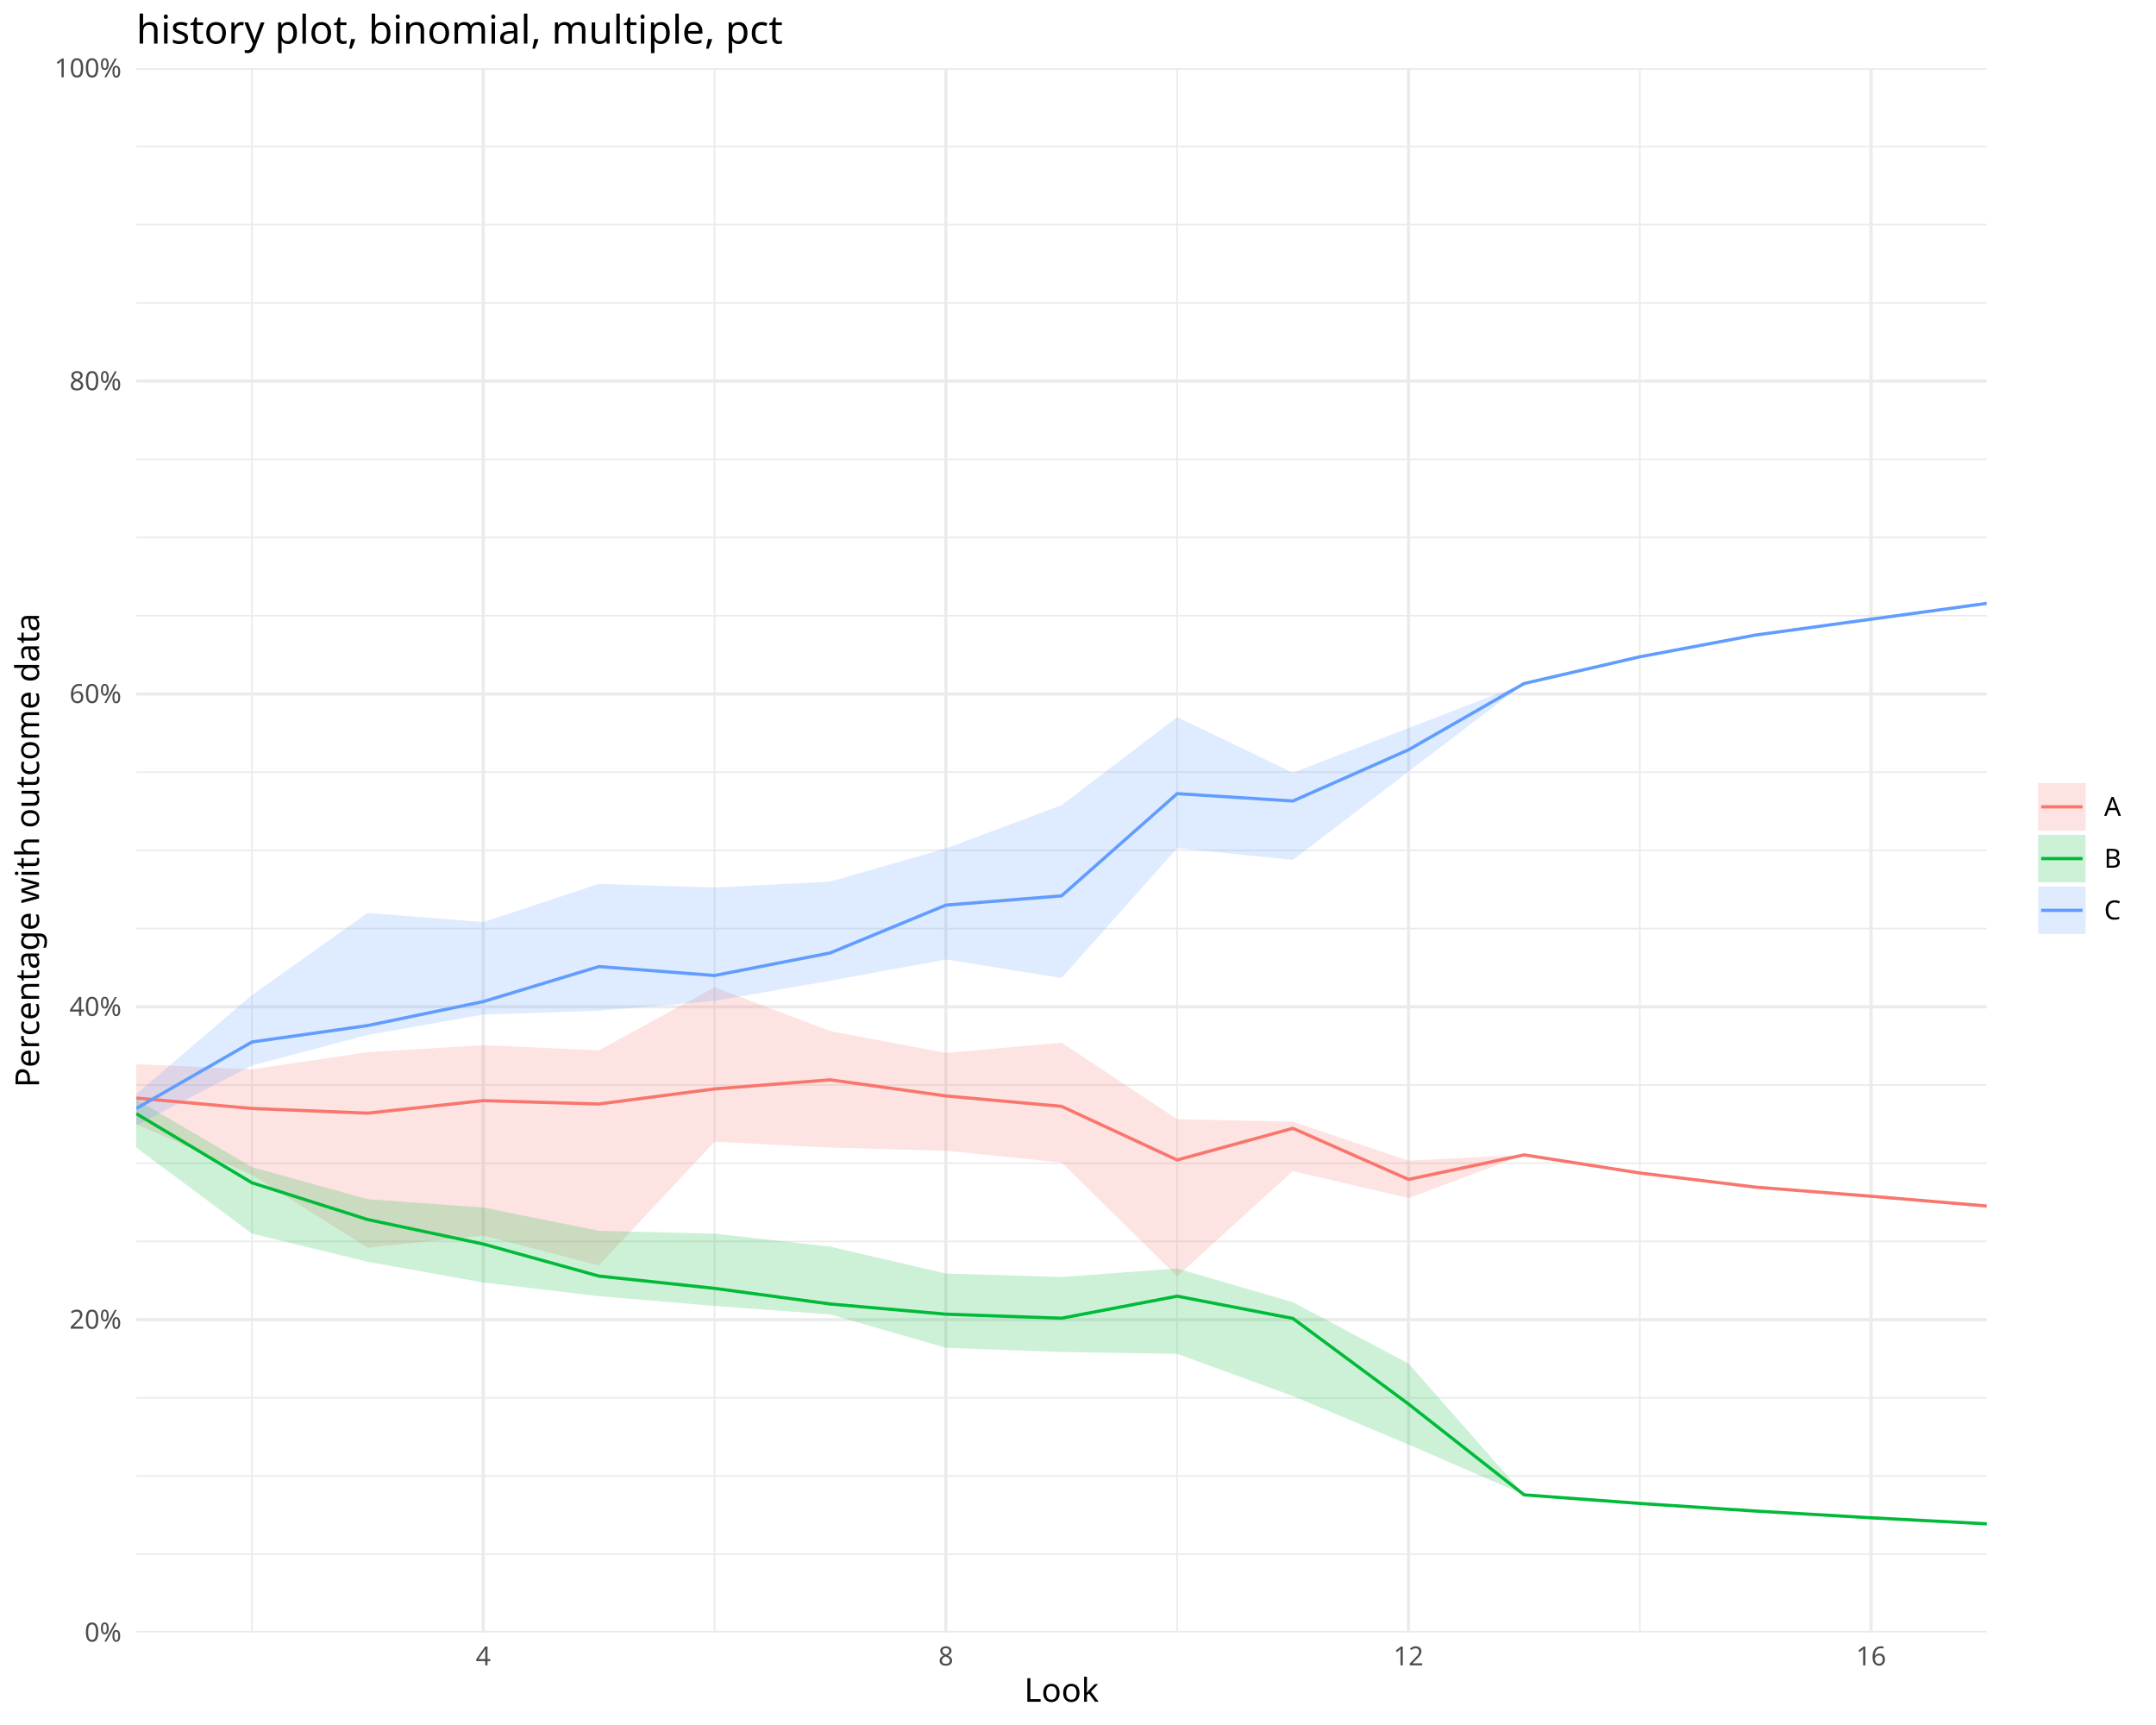
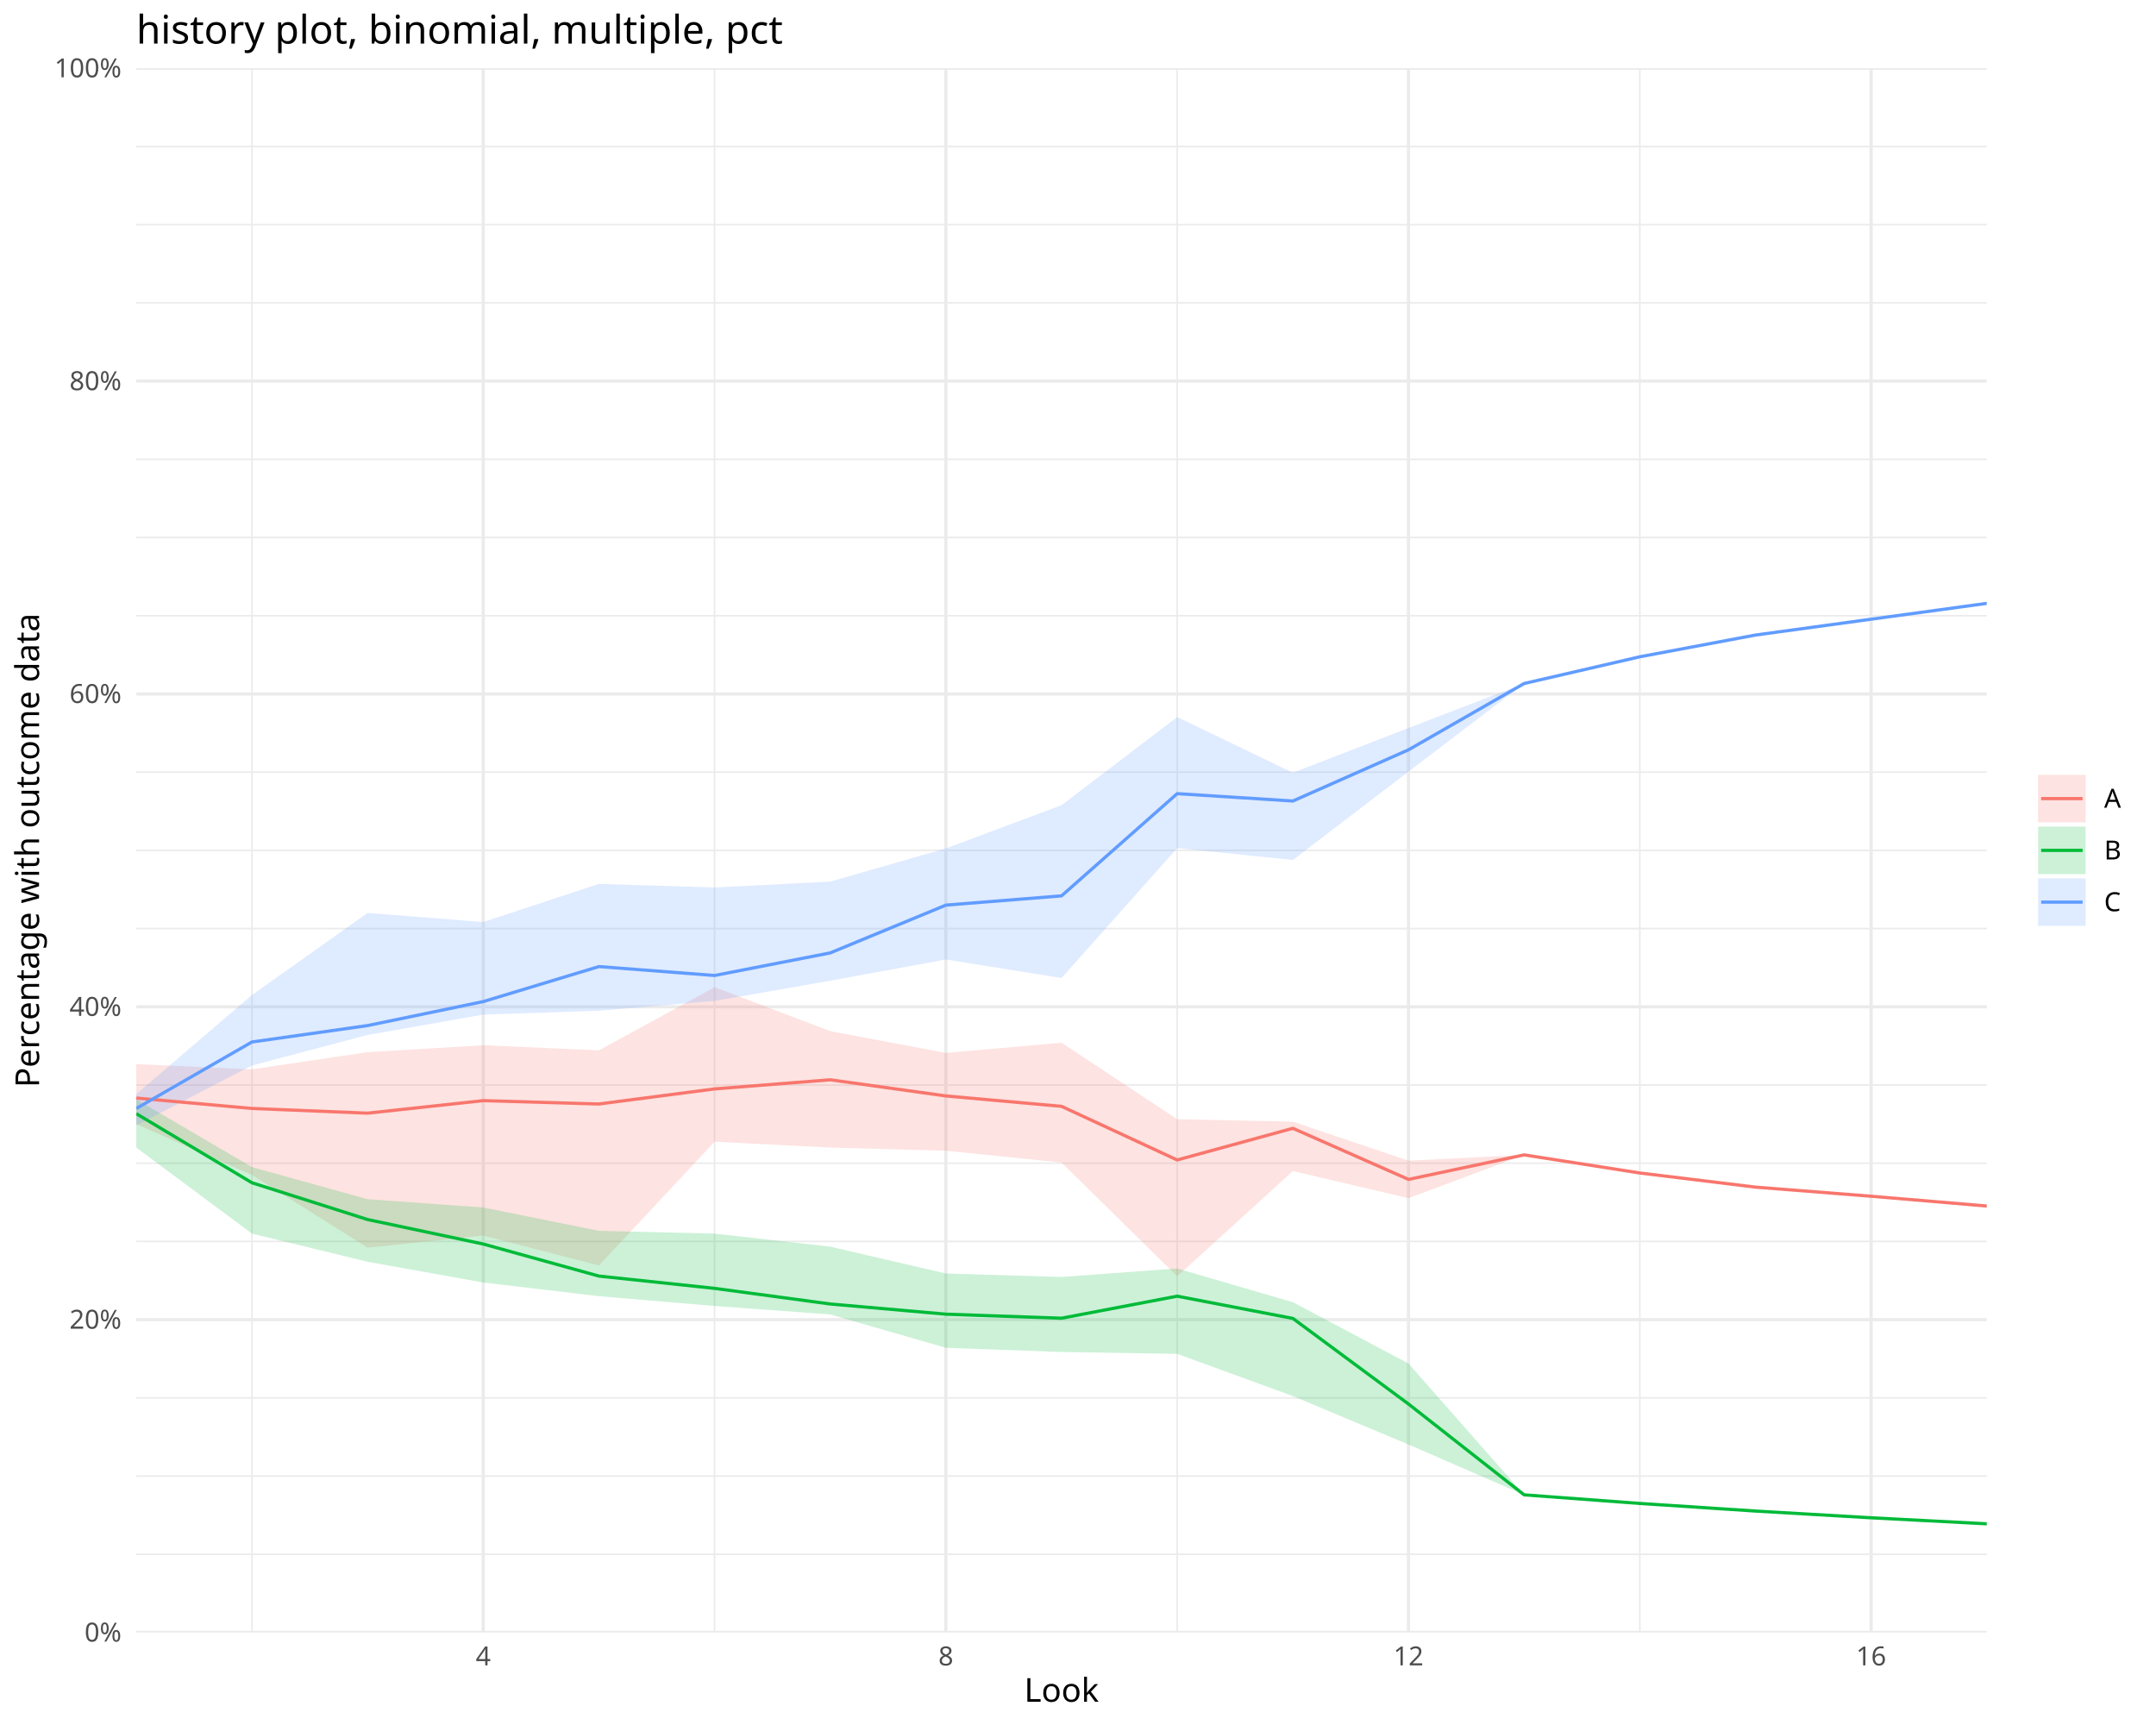
<svg xmlns="http://www.w3.org/2000/svg" class="svglite" data-engine-version="2.0" width="720.00pt" height="576.00pt" viewBox="0 0 720.00 576.00">
  <defs>
    <style type="text/css">
    .svglite line, .svglite polyline, .svglite polygon, .svglite path, .svglite rect, .svglite circle {
      fill: none;
      stroke: #000000;
      stroke-linecap: round;
      stroke-linejoin: round;
      stroke-miterlimit: 10.00;
    }
  </style>
  </defs>
  <rect width="100%" height="100%" style="stroke: none; fill: #FFFFFF;" />
  <defs>
    <clipPath id="cpMC4wMHw3MjAuMDB8MC4wMHw1NzYuMDA=">
      <rect x="0.00" y="0.00" width="720.00" height="576.00" />
    </clipPath>
  </defs>
  <g clip-path="url(#cpMC4wMHw3MjAuMDB8MC4wMHw1NzYuMDA=)">
</g>
  <defs>
    <clipPath id="cpNDUuNTF8NjYzLjQ5fDIyLjc4fDU0NS4xMQ==">
      <rect x="45.51" y="22.78" width="617.97" height="522.33" />
    </clipPath>
  </defs>
  <g clip-path="url(#cpNDUuNTF8NjYzLjQ5fDIyLjc4fDU0NS4xMQ==)">
    <polyline points="45.51,519.00 663.49,519.00 " style="stroke-width: 0.53; stroke: #EBEBEB; stroke-linecap: butt;" />
    <polyline points="45.51,492.88 663.49,492.88 " style="stroke-width: 0.53; stroke: #EBEBEB; stroke-linecap: butt;" />
    <polyline points="45.51,466.76 663.49,466.76 " style="stroke-width: 0.53; stroke: #EBEBEB; stroke-linecap: butt;" />
    <polyline points="45.51,414.53 663.49,414.53 " style="stroke-width: 0.53; stroke: #EBEBEB; stroke-linecap: butt;" />
    <polyline points="45.51,388.41 663.49,388.41 " style="stroke-width: 0.53; stroke: #EBEBEB; stroke-linecap: butt;" />
    <polyline points="45.51,362.30 663.49,362.30 " style="stroke-width: 0.53; stroke: #EBEBEB; stroke-linecap: butt;" />
    <polyline points="45.51,310.06 663.49,310.06 " style="stroke-width: 0.53; stroke: #EBEBEB; stroke-linecap: butt;" />
    <polyline points="45.51,283.95 663.49,283.95 " style="stroke-width: 0.53; stroke: #EBEBEB; stroke-linecap: butt;" />
    <polyline points="45.51,257.83 663.49,257.83 " style="stroke-width: 0.53; stroke: #EBEBEB; stroke-linecap: butt;" />
    <polyline points="45.51,205.60 663.49,205.60 " style="stroke-width: 0.53; stroke: #EBEBEB; stroke-linecap: butt;" />
    <polyline points="45.51,179.48 663.49,179.48 " style="stroke-width: 0.53; stroke: #EBEBEB; stroke-linecap: butt;" />
    <polyline points="45.51,153.37 663.49,153.37 " style="stroke-width: 0.53; stroke: #EBEBEB; stroke-linecap: butt;" />
    <polyline points="45.51,101.13 663.49,101.13 " style="stroke-width: 0.53; stroke: #EBEBEB; stroke-linecap: butt;" />
    <polyline points="45.51,75.02 663.49,75.02 " style="stroke-width: 0.53; stroke: #EBEBEB; stroke-linecap: butt;" />
    <polyline points="45.51,48.90 663.49,48.90 " style="stroke-width: 0.53; stroke: #EBEBEB; stroke-linecap: butt;" />
    <polyline points="84.14,545.11 84.14,22.78 " style="stroke-width: 0.53; stroke: #EBEBEB; stroke-linecap: butt;" />
    <polyline points="238.63,545.11 238.63,22.78 " style="stroke-width: 0.53; stroke: #EBEBEB; stroke-linecap: butt;" />
    <polyline points="393.12,545.11 393.12,22.78 " style="stroke-width: 0.53; stroke: #EBEBEB; stroke-linecap: butt;" />
    <polyline points="547.62,545.11 547.62,22.78 " style="stroke-width: 0.53; stroke: #EBEBEB; stroke-linecap: butt;" />
    <polyline points="45.51,545.11 663.49,545.11 " style="stroke-width: 1.07; stroke: #EBEBEB; stroke-linecap: butt;" />
    <polyline points="45.51,440.65 663.49,440.65 " style="stroke-width: 1.07; stroke: #EBEBEB; stroke-linecap: butt;" />
    <polyline points="45.51,336.18 663.49,336.18 " style="stroke-width: 1.07; stroke: #EBEBEB; stroke-linecap: butt;" />
    <polyline points="45.51,231.72 663.49,231.72 " style="stroke-width: 1.07; stroke: #EBEBEB; stroke-linecap: butt;" />
    <polyline points="45.51,127.25 663.49,127.25 " style="stroke-width: 1.07; stroke: #EBEBEB; stroke-linecap: butt;" />
    <polyline points="45.51,22.78 663.49,22.78 " style="stroke-width: 1.07; stroke: #EBEBEB; stroke-linecap: butt;" />
    <polyline points="161.38,545.11 161.38,22.78 " style="stroke-width: 1.07; stroke: #EBEBEB; stroke-linecap: butt;" />
    <polyline points="315.88,545.11 315.88,22.78 " style="stroke-width: 1.07; stroke: #EBEBEB; stroke-linecap: butt;" />
    <polyline points="470.37,545.11 470.37,22.78 " style="stroke-width: 1.07; stroke: #EBEBEB; stroke-linecap: butt;" />
    <polyline points="624.86,545.11 624.86,22.78 " style="stroke-width: 1.07; stroke: #EBEBEB; stroke-linecap: butt;" />
    <polygon points="45.51,355.33 84.14,357.07 122.76,351.33 161.38,349.02 200.01,350.73 238.63,329.65 277.25,344.31 315.88,351.59 354.50,348.17 393.12,373.72 431.75,374.55 470.37,387.57 508.99,385.63 547.62,391.68 586.24,396.40 624.86,399.44 663.49,402.71 663.49,402.71 624.86,399.44 586.24,396.40 547.62,391.68 508.99,385.63 470.37,400.07 431.75,391.03 393.12,426.17 354.50,388.18 315.88,384.24 277.25,383.19 238.63,381.23 200.01,422.55 161.38,412.57 122.76,416.62 84.14,392.33 45.51,375.36 " style="stroke-width: 0.00; stroke: none; stroke-linecap: butt; fill: #F8766D; fill-opacity: 0.20;" />
    <polyline points="45.51,355.33 84.14,357.07 122.76,351.33 161.38,349.02 200.01,350.73 238.63,329.65 277.25,344.31 315.88,351.59 354.50,348.17 393.12,373.72 431.75,374.55 470.37,387.57 508.99,385.63 547.62,391.68 586.24,396.40 624.86,399.44 663.49,402.71 " style="stroke-width: 1.07; stroke: none; stroke-linecap: butt;" />
    <polyline points="663.49,402.71 624.86,399.44 586.24,396.40 547.62,391.68 508.99,385.63 470.37,400.07 431.75,391.03 393.12,426.17 354.50,388.18 315.88,384.24 277.25,383.19 238.63,381.23 200.01,422.55 161.38,412.57 122.76,416.62 84.14,392.33 45.51,375.36 " style="stroke-width: 1.07; stroke: none; stroke-linecap: butt;" />
    <polygon points="45.51,367.09 84.14,389.72 122.76,400.43 161.38,403.21 200.01,410.99 238.63,411.92 277.25,416.27 315.88,425.24 354.50,426.40 393.12,423.56 431.75,434.82 470.37,455.29 508.99,499.15 547.62,502.02 586.24,504.56 624.86,506.81 663.49,508.82 663.49,508.82 624.86,506.81 586.24,504.56 547.62,502.02 508.99,499.15 470.37,482.34 431.75,466.16 393.12,452.07 354.50,451.45 315.88,450.05 277.25,438.91 238.63,436.08 200.01,432.81 161.38,428.24 122.76,421.32 84.14,411.92 45.51,383.19 " style="stroke-width: 0.00; stroke: none; stroke-linecap: butt; fill: #00BA38; fill-opacity: 0.20;" />
    <polyline points="45.51,367.09 84.14,389.72 122.76,400.43 161.38,403.21 200.01,410.99 238.63,411.92 277.25,416.27 315.88,425.24 354.50,426.40 393.12,423.56 431.75,434.82 470.37,455.29 508.99,499.15 547.62,502.02 586.24,504.56 624.86,506.81 663.49,508.82 " style="stroke-width: 1.07; stroke: none; stroke-linecap: butt;" />
    <polyline points="663.49,508.82 624.86,506.81 586.24,504.56 547.62,502.02 508.99,499.15 470.37,482.34 431.75,466.16 393.12,452.07 354.50,451.45 315.88,450.05 277.25,438.91 238.63,436.08 200.01,432.81 161.38,428.24 122.76,421.32 84.14,411.92 45.51,383.19 " style="stroke-width: 1.07; stroke: none; stroke-linecap: butt;" />
    <polygon points="45.51,365.34 84.14,332.26 122.76,304.84 161.38,307.89 200.01,295.14 238.63,296.35 277.25,294.39 315.88,283.30 354.50,268.87 393.12,239.44 431.75,258.03 470.37,243.09 508.99,228.23 547.62,219.31 586.24,212.05 624.86,206.76 663.49,201.47 663.49,201.47 624.86,206.76 586.24,212.05 547.62,219.31 508.99,228.23 470.37,257.64 431.75,287.16 393.12,283.19 354.50,326.57 315.88,320.38 277.25,327.48 238.63,334.22 200.01,337.49 161.38,338.79 122.76,345.58 84.14,355.77 45.51,375.79 " style="stroke-width: 0.00; stroke: none; stroke-linecap: butt; fill: #619CFF; fill-opacity: 0.20;" />
    <polyline points="45.51,365.34 84.14,332.26 122.76,304.84 161.38,307.89 200.01,295.14 238.63,296.35 277.25,294.39 315.88,283.30 354.50,268.87 393.12,239.44 431.75,258.03 470.37,243.09 508.99,228.23 547.62,219.31 586.24,212.05 624.86,206.76 663.49,201.47 " style="stroke-width: 1.07; stroke: none; stroke-linecap: butt;" />
    <polyline points="663.49,201.47 624.86,206.76 586.24,212.05 547.62,219.31 508.99,228.23 470.37,257.64 431.75,287.16 393.12,283.19 354.50,326.57 315.88,320.38 277.25,327.48 238.63,334.22 200.01,337.49 161.38,338.79 122.76,345.58 84.14,355.77 45.51,375.79 " style="stroke-width: 1.07; stroke: none; stroke-linecap: butt;" />
    <polyline points="45.51,366.65 84.14,370.13 122.76,371.70 161.38,367.52 200.01,368.64 238.63,363.60 277.25,360.56 315.88,365.95 354.50,369.42 393.12,387.33 431.75,376.76 470.37,393.82 508.99,385.63 547.62,391.68 586.24,396.40 624.86,399.44 663.49,402.71 " style="stroke-width: 1.07; stroke: #F8766D; stroke-linecap: butt;" />
    <polyline points="45.51,371.87 84.14,394.94 122.76,407.22 161.38,415.40 200.01,426.10 238.63,430.20 277.25,435.42 315.88,438.82 354.50,440.17 393.12,432.81 431.75,440.24 470.37,468.82 508.99,499.15 547.62,502.02 586.24,504.56 624.86,506.81 663.49,508.82 " style="stroke-width: 1.07; stroke: #00BA38; stroke-linecap: butt;" />
    <polyline points="45.51,370.13 84.14,347.93 122.76,342.45 161.38,334.44 200.01,322.75 238.63,325.73 277.25,318.19 315.88,302.23 354.50,299.14 393.12,265.01 431.75,267.47 470.37,250.37 508.99,228.23 547.62,219.31 586.24,212.05 624.86,206.76 663.49,201.47 " style="stroke-width: 1.07; stroke: #619CFF; stroke-linecap: butt;" />
  </g>
  <g clip-path="url(#cpMC4wMHw3MjAuMDB8MC4wMHw1NzYuMDA=)">
    <text x="40.58" y="548.14" text-anchor="end" style="font-size: 8.80px; fill: #4D4D4D; font-family: sans;" textLength="12.72px" lengthAdjust="spacingAndGlyphs">0%</text>
    <text x="40.58" y="443.67" text-anchor="end" style="font-size: 8.80px; fill: #4D4D4D; font-family: sans;" textLength="17.61px" lengthAdjust="spacingAndGlyphs">20%</text>
    <text x="40.58" y="339.21" text-anchor="end" style="font-size: 8.80px; fill: #4D4D4D; font-family: sans;" textLength="17.61px" lengthAdjust="spacingAndGlyphs">40%</text>
    <text x="40.58" y="234.74" text-anchor="end" style="font-size: 8.80px; fill: #4D4D4D; font-family: sans;" textLength="17.61px" lengthAdjust="spacingAndGlyphs">60%</text>
    <text x="40.58" y="130.28" text-anchor="end" style="font-size: 8.80px; fill: #4D4D4D; font-family: sans;" textLength="17.61px" lengthAdjust="spacingAndGlyphs">80%</text>
    <text x="40.58" y="25.81" text-anchor="end" style="font-size: 8.80px; fill: #4D4D4D; font-family: sans;" textLength="22.51px" lengthAdjust="spacingAndGlyphs">100%</text>
    <text x="161.38" y="556.10" text-anchor="middle" style="font-size: 8.80px; fill: #4D4D4D; font-family: sans;" textLength="4.89px" lengthAdjust="spacingAndGlyphs">4</text>
    <text x="315.88" y="556.10" text-anchor="middle" style="font-size: 8.80px; fill: #4D4D4D; font-family: sans;" textLength="4.89px" lengthAdjust="spacingAndGlyphs">8</text>
    <text x="470.37" y="556.10" text-anchor="middle" style="font-size: 8.80px; fill: #4D4D4D; font-family: sans;" textLength="9.79px" lengthAdjust="spacingAndGlyphs">12</text>
    <text x="624.86" y="556.10" text-anchor="middle" style="font-size: 8.80px; fill: #4D4D4D; font-family: sans;" textLength="9.79px" lengthAdjust="spacingAndGlyphs">16</text>
    <text x="354.50" y="568.24" text-anchor="middle" style="font-size: 11.00px; font-family: sans;" textLength="23.86px" lengthAdjust="spacingAndGlyphs">Look</text>
    <text transform="translate(13.05,283.95) rotate(-90)" text-anchor="middle" style="font-size: 11.00px; font-family: sans;" textLength="148.61px" lengthAdjust="spacingAndGlyphs">Percentage with outcome data</text>
-     <rect x="680.63" y="261.48" width="15.86" height="15.86" style="stroke-width: 1.07; stroke: none; stroke-linecap: butt; stroke-linejoin: miter; fill: #F8766D; fill-opacity: 0.20;" />
-     <line x1="681.65" y1="269.41" x2="695.48" y2="269.41" style="stroke-width: 1.07; stroke: #F8766D; stroke-linecap: butt;" />
-     <rect x="680.63" y="278.76" width="15.86" height="15.86" style="stroke-width: 1.07; stroke: none; stroke-linecap: butt; stroke-linejoin: miter; fill: #00BA38; fill-opacity: 0.20;" />
-     <line x1="681.65" y1="286.69" x2="695.48" y2="286.69" style="stroke-width: 1.07; stroke: #00BA38; stroke-linecap: butt;" />
-     <rect x="680.63" y="296.04" width="15.86" height="15.86" style="stroke-width: 1.07; stroke: none; stroke-linecap: butt; stroke-linejoin: miter; fill: #619CFF; fill-opacity: 0.20;" />
-     <line x1="681.65" y1="303.97" x2="695.48" y2="303.97" style="stroke-width: 1.07; stroke: #619CFF; stroke-linecap: butt;" />
-     <text x="702.68" y="272.44" style="font-size: 8.80px; font-family: sans;" textLength="5.87px" lengthAdjust="spacingAndGlyphs">A</text>
-     <text x="702.68" y="289.72" style="font-size: 8.80px; font-family: sans;" textLength="5.87px" lengthAdjust="spacingAndGlyphs">B</text>
-     <text x="702.68" y="307.00" style="font-size: 8.80px; font-family: sans;" textLength="6.36px" lengthAdjust="spacingAndGlyphs">C</text>
+     <rect x="680.63" y="258.74" width="15.86" height="15.86" style="stroke-width: 1.07; stroke: none; stroke-linecap: butt; stroke-linejoin: miter; fill: #F8766D; fill-opacity: 0.20;" />
+     <line x1="681.65" y1="266.67" x2="695.48" y2="266.67" style="stroke-width: 1.07; stroke: #F8766D; stroke-linecap: butt;" />
+     <rect x="680.63" y="276.02" width="15.86" height="15.86" style="stroke-width: 1.07; stroke: none; stroke-linecap: butt; stroke-linejoin: miter; fill: #00BA38; fill-opacity: 0.20;" />
+     <line x1="681.65" y1="283.95" x2="695.48" y2="283.95" style="stroke-width: 1.07; stroke: #00BA38; stroke-linecap: butt;" />
+     <rect x="680.63" y="293.30" width="15.86" height="15.86" style="stroke-width: 1.07; stroke: none; stroke-linecap: butt; stroke-linejoin: miter; fill: #619CFF; fill-opacity: 0.20;" />
+     <line x1="681.65" y1="301.23" x2="695.48" y2="301.23" style="stroke-width: 1.07; stroke: #619CFF; stroke-linecap: butt;" />
+     <text x="702.68" y="269.70" style="font-size: 8.80px; font-family: sans;" textLength="5.87px" lengthAdjust="spacingAndGlyphs">A</text>
+     <text x="702.68" y="286.98" style="font-size: 8.80px; font-family: sans;" textLength="5.87px" lengthAdjust="spacingAndGlyphs">B</text>
+     <text x="702.68" y="304.26" style="font-size: 8.80px; font-family: sans;" textLength="6.36px" lengthAdjust="spacingAndGlyphs">C</text>
    <text x="45.51" y="14.56" style="font-size: 13.20px; font-family: sans;" textLength="198.10px" lengthAdjust="spacingAndGlyphs">history plot, binomial, multiple, pct</text>
  </g>
</svg>
